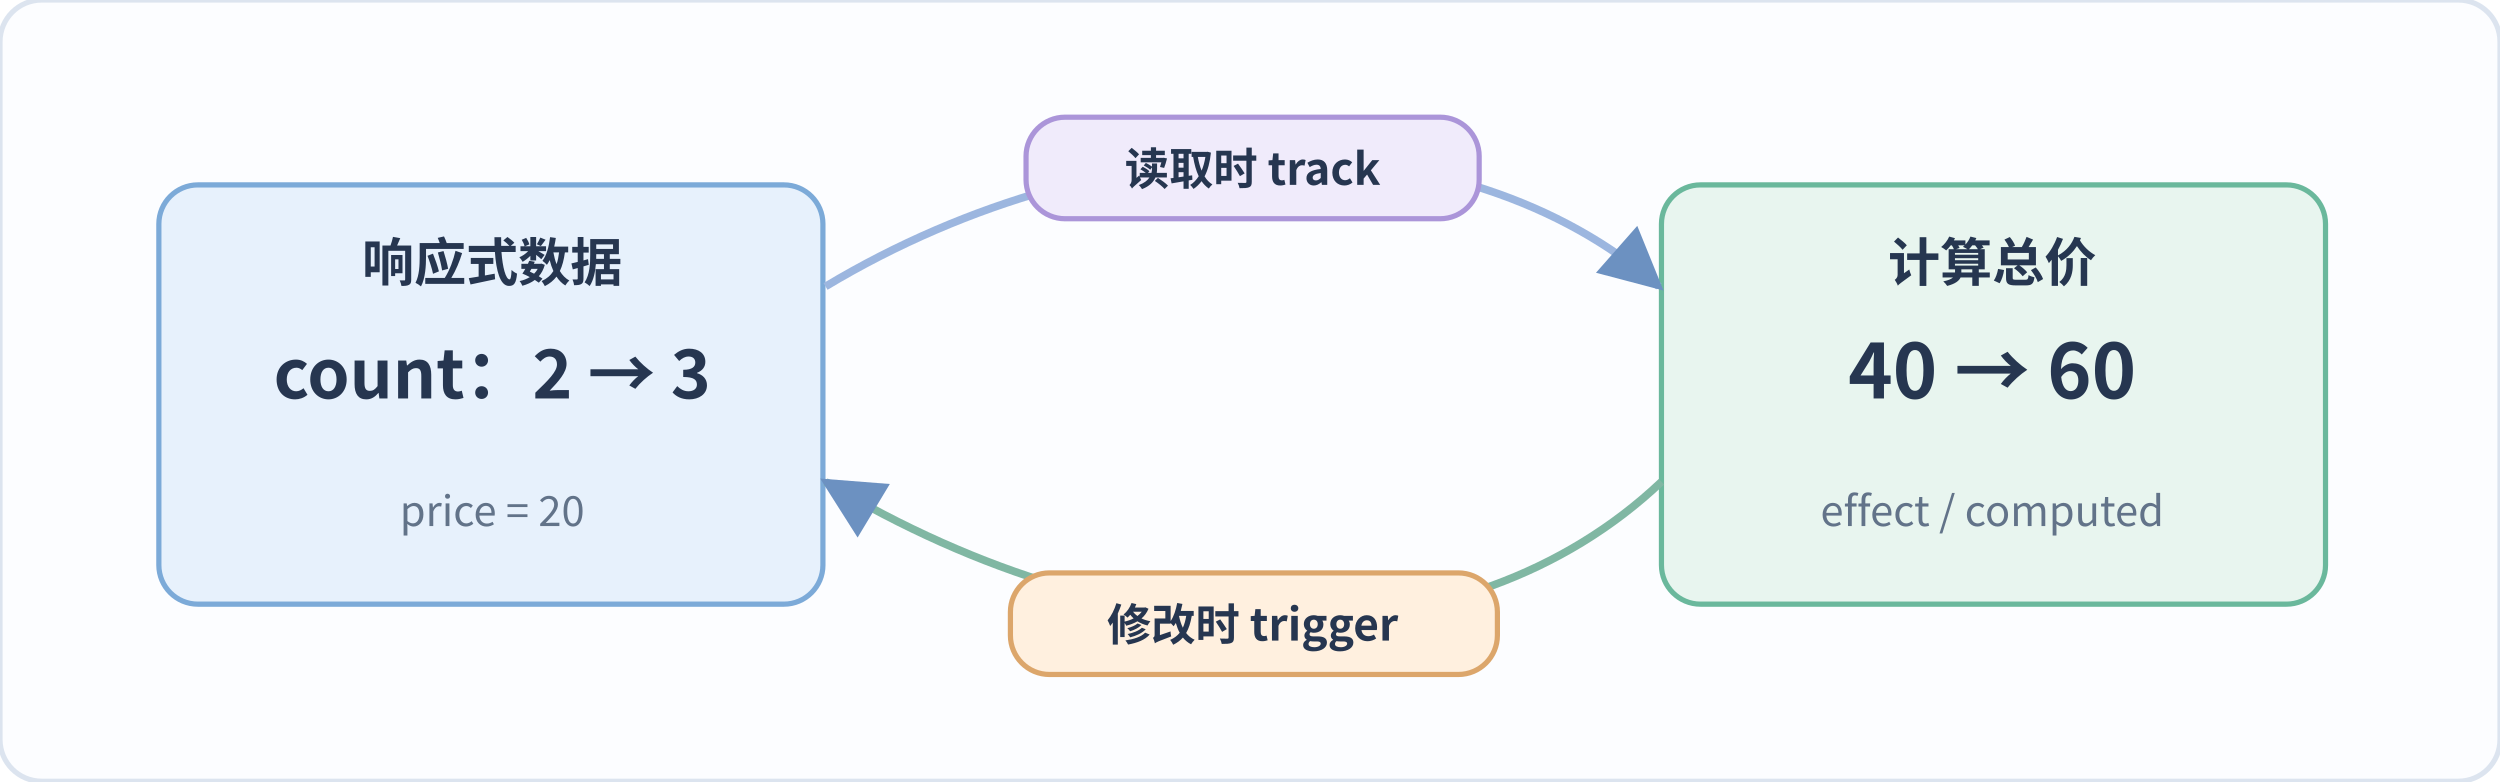
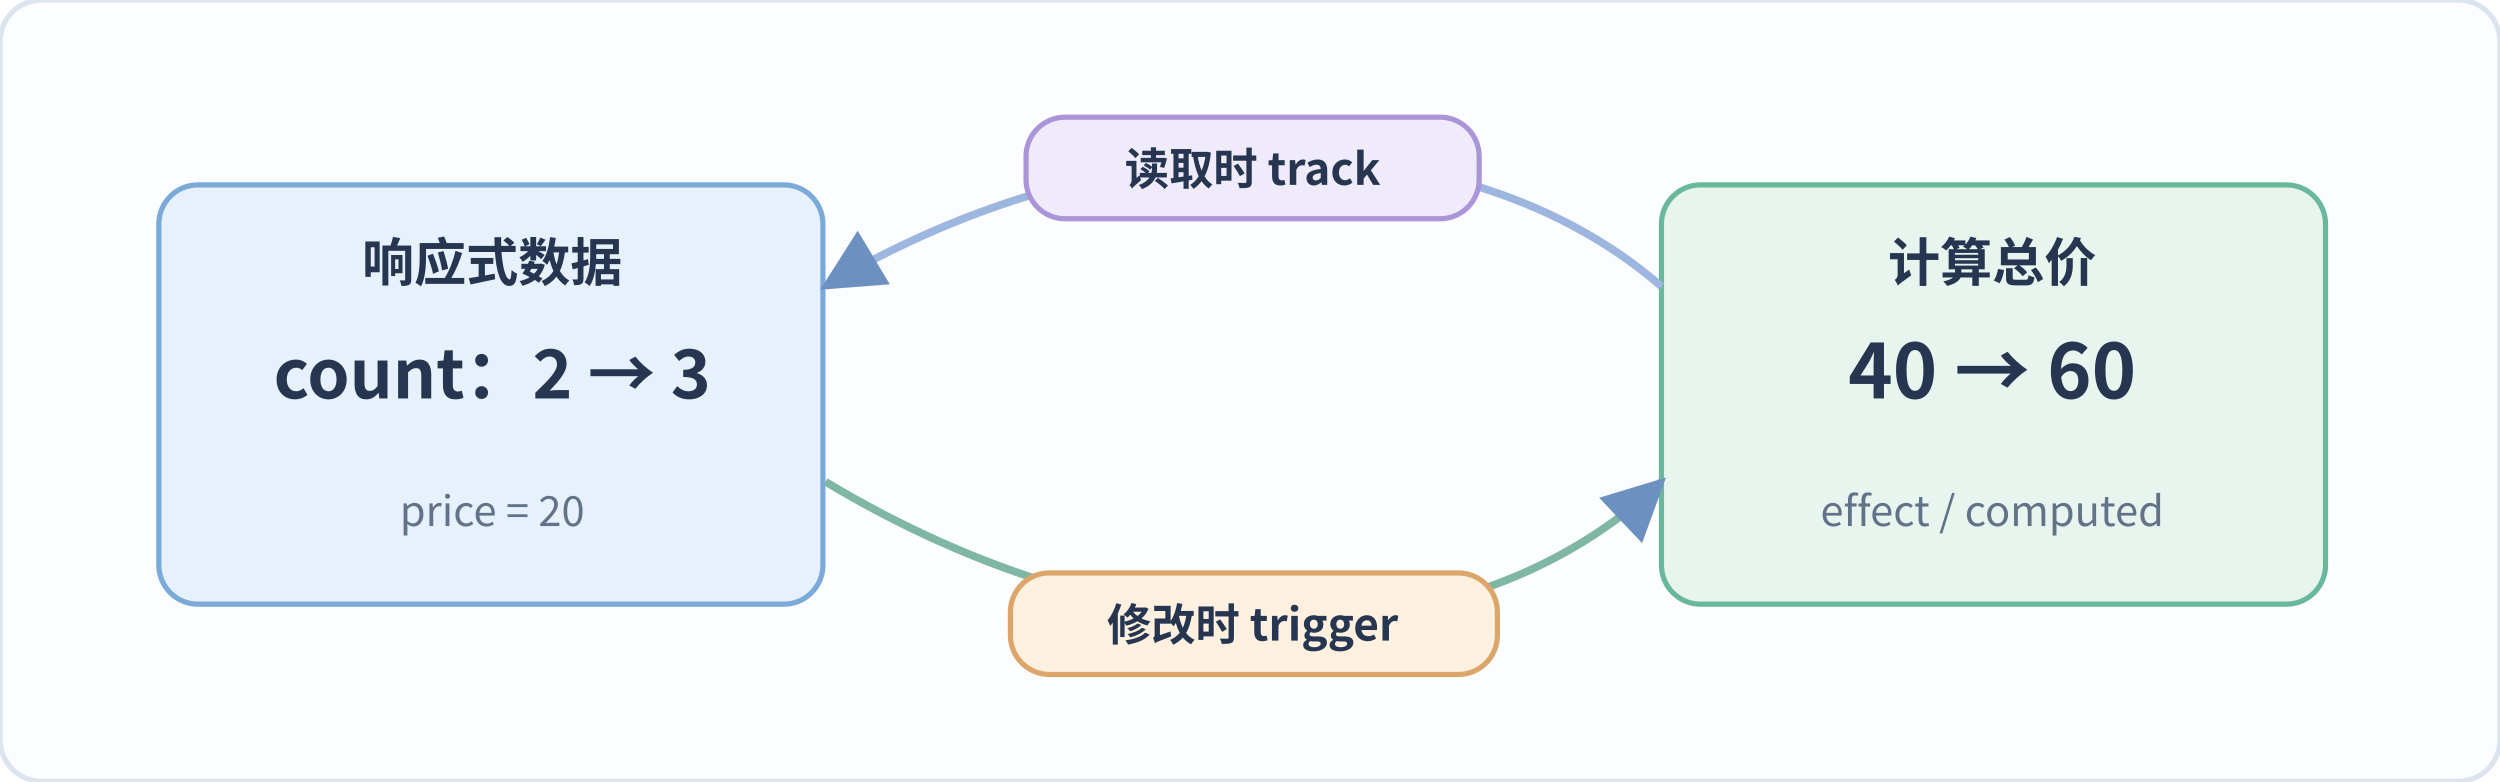
<svg xmlns="http://www.w3.org/2000/svg" width="960" height="300" viewBox="0 0 960 300" role="img" aria-labelledby="title desc">
  <defs>
    <marker id="arr" viewBox="0 0 10 10" refX="9" refY="5" markerWidth="8" markerHeight="8" orient="auto">
      <path d="M0 0 L10 5 L0 10 z" fill="#6c91c1" />
    </marker>
  </defs>
  <rect width="960" height="300" rx="16" fill="#fcfdff" stroke="#dce4ef" stroke-width="2" />
  <g font-family="'Noto Sans CJK SC','Microsoft YaHei','PingFang SC',sans-serif">
    <rect x="61" y="71" width="255" height="161" rx="15" fill="#e7f1fc" stroke="#7caad8" stroke-width="2" />
    <text x="189" y="108" text-anchor="middle" font-size="20" font-weight="650" fill="#263650">响应式数据</text>
    <text x="189" y="153" text-anchor="middle" font-size="26" font-weight="700" fill="#263650">count：2 → 3</text>
    <text x="189" y="202" text-anchor="middle" font-size="16" font-weight="450" fill="#627389">price = 20</text>
    <rect x="638" y="71" width="255" height="161" rx="15" fill="#e8f5ef" stroke="#6ab89c" stroke-width="2" />
    <text x="765" y="108" text-anchor="middle" font-size="20" font-weight="650" fill="#263650">计算总价</text>
    <text x="765" y="153" text-anchor="middle" font-size="29" font-weight="700" fill="#263650">40 → 60</text>
    <text x="765" y="202" text-anchor="middle" font-size="16" font-weight="450" fill="#627389">effect / computed</text>
-     <path d="M317 110 C427 44 562 44 637 110" stroke="#9cb6df" stroke-width="3" fill="none" marker-end="url(#arr)" />
-     <path d="M638 185 C563 256 435 256 317 185" stroke="#80b7a3" stroke-width="3" fill="none" marker-end="url(#arr)" />
+     <path d="M638 110 C562 44 427 44 317 110" stroke="#9cb6df" stroke-width="3" fill="none" marker-end="url(#arr)" />
+     <path d="M317 185 C435 256 563 256 638 185" stroke="#80b7a3" stroke-width="3" fill="none" marker-end="url(#arr)" />
    <rect x="394" y="45" width="174" height="39" rx="15" fill="#f0ebfb" stroke="#ab95d9" stroke-width="2" />
    <text x="481" y="71" text-anchor="middle" font-size="17" font-weight="600" fill="#263650">读取时 track</text>
    <rect x="388" y="220" width="187" height="39" rx="15" fill="#fff0df" stroke="#dca66b" stroke-width="2" />
    <text x="481" y="246" text-anchor="middle" font-size="17" font-weight="600" fill="#263650">修改时 trigger</text>
  </g>
</svg>
